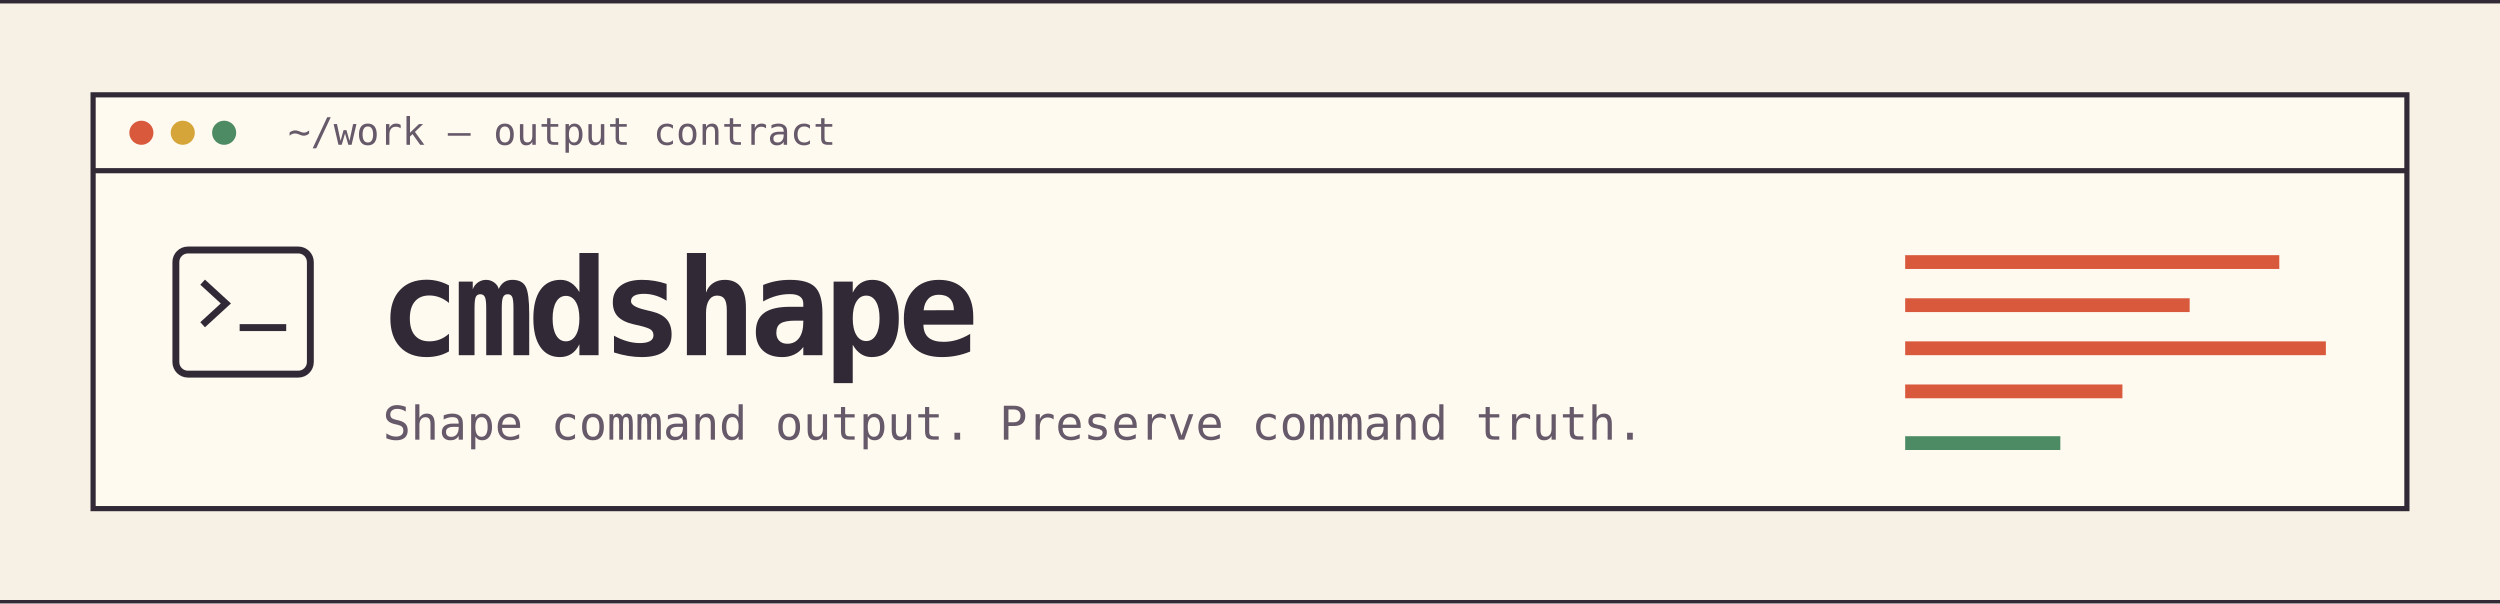
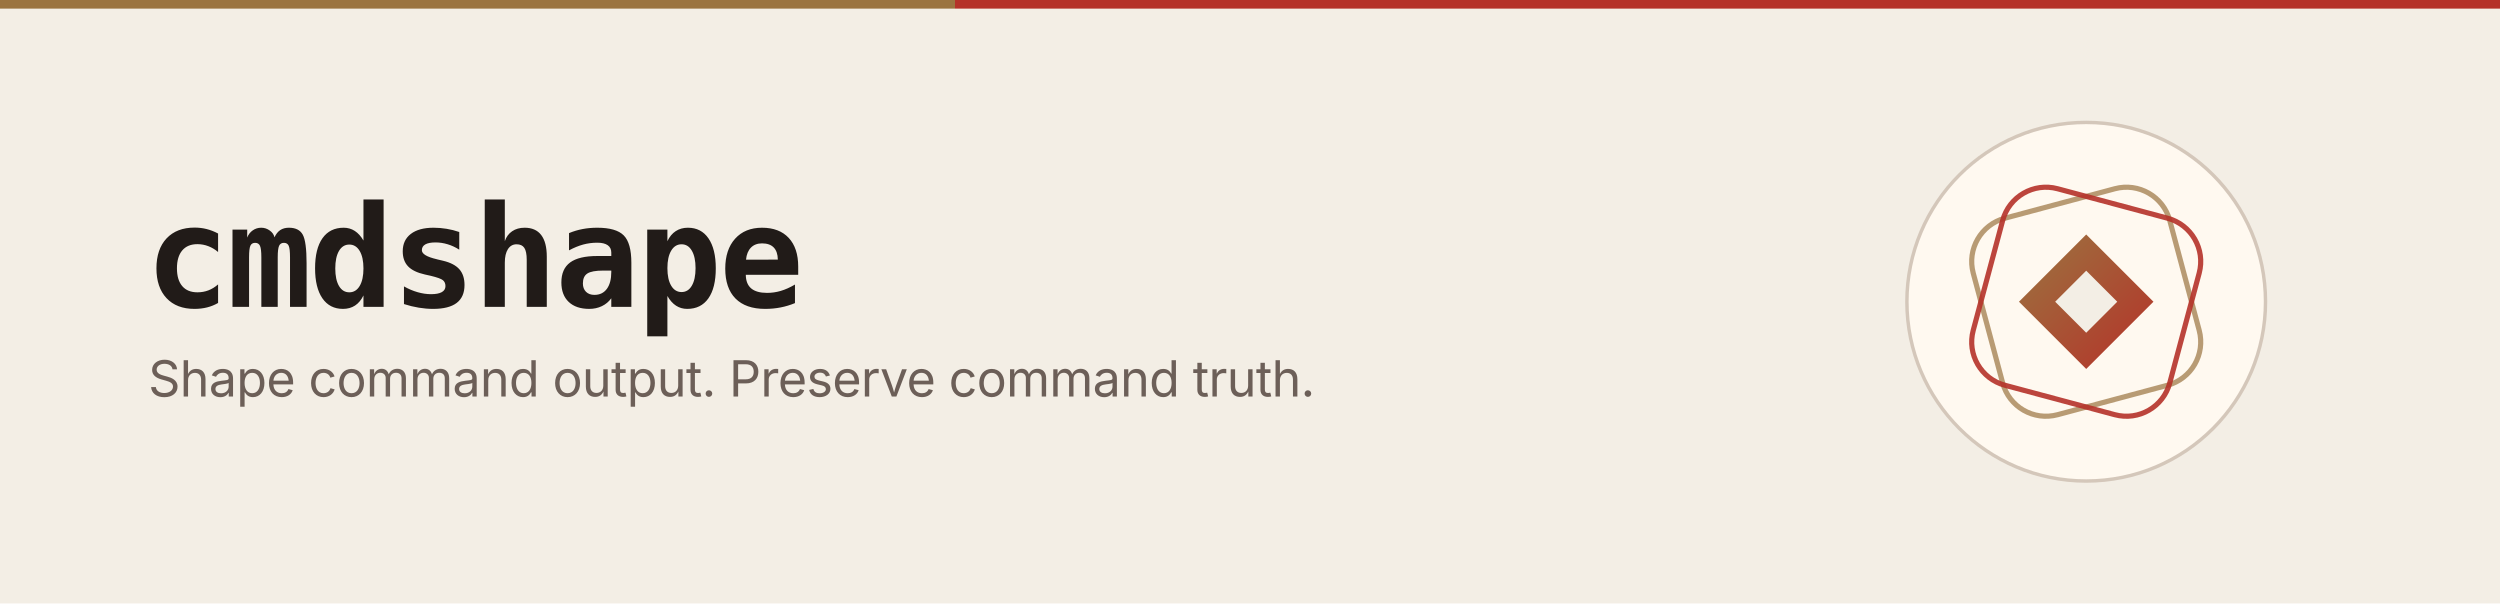
<svg xmlns="http://www.w3.org/2000/svg" width="1450" height="350" viewBox="0 0 1450 350" role="img" aria-labelledby="title description">
-   <rect width="1450" height="350" fill="#f6f0e5" />
-   <path d="M0 1h1450M0 349h1450" stroke="#312936" stroke-width="2" />
-   <path d="M54 55h1342v240H54z" fill="#fffaf0" stroke="#312936" stroke-width="3" />
-   <path d="M54 99h1342" stroke="#312936" stroke-width="3" />
-   <circle cx="82" cy="77" r="7" fill="#d9593d" />
-   <circle cx="106" cy="77" r="7" fill="#d6a53a" />
-   <circle cx="130" cy="77" r="7" fill="#4d8b64" />
-   <text x="167" y="84" fill="#665969" font-family="ui-monospace, SFMono-Regular, Menlo, Consolas, monospace" font-size="22">~/work — output contract</text>
-   <g transform="translate(102 145)">
-     <rect width="78" height="72" rx="7" fill="none" stroke="#312936" stroke-width="4" />
-     <path d="m17 20 12 11-12 11m22 3h23" fill="none" stroke="#312936" stroke-linecap="square" stroke-width="4" />
+   <defs>
+     <linearGradient id="accent" x1="0" y1="0" x2="1450" y2="0" gradientUnits="userSpaceOnUse">
+       <stop stop-color="#9b7440" />
+       <stop offset=".382" stop-color="#9b7440" />
+       <stop offset=".382" stop-color="#b53229" />
+       <stop offset="1" stop-color="#b53229" />
+     </linearGradient>
+     <linearGradient id="mark" x1="-38" y1="-38" x2="38" y2="38" gradientUnits="userSpaceOnUse">
+       <stop stop-color="#9b7440" />
+       <stop offset="1" stop-color="#b53229" />
+     </linearGradient>
+   </defs>
+   <style>
+     .banner-brand {
+       font-family: ui-monospace, "SFMono-Regular", "Cascadia Code", "Roboto Mono", Consolas, monospace;
+       font-size: 82px;
+       font-weight: 600;
+       letter-spacing: -.022em;
+     }
+ 
+     .banner-tagline {
+       font-family: ui-sans-serif, -apple-system, BlinkMacSystemFont, "Segoe UI", sans-serif;
+       font-size: 29px;
+       font-weight: 400;
+       letter-spacing: -.011em;
+     }
+   </style>
+   <rect width="1450" height="350" fill="#f3eee5" />
+   <rect width="1450" height="5" fill="url(#accent)" />
+   <g transform="translate(84 0)">
+     <text class="banner-brand" y="178" fill="#211b18">cmdshape</text>
+     <text class="banner-tagline" x="2" y="230" fill="#6c5f58">Shape command output. Preserve command truth.</text>
  </g>
-   <text x="220" y="206" fill="#312936" font-family="ui-monospace, SFMono-Regular, Menlo, Consolas, monospace" font-size="78" font-weight="700" letter-spacing="-4">cmdshape</text>
-   <text x="222" y="255" fill="#665969" font-family="ui-monospace, SFMono-Regular, Menlo, Consolas, monospace" font-size="27">Shape command output. Preserve command truth.</text>
-   <path d="M1105 152h217M1105 177h165M1105 202h244M1105 227h126" stroke="#d9593d" stroke-width="8" />
-   <path d="M1105 257h90" stroke="#4d8b64" stroke-width="8" />
+   <g transform="translate(1210 175)">
+     <circle r="104" fill="#fff9f0" stroke="#d4c7ba" stroke-width="2" />
+     <rect x="-59" y="-59" width="118" height="118" rx="26" fill="none" stroke="#9b7440" stroke-opacity=".7" stroke-width="3" transform="rotate(-15)" />
+     <rect x="-59" y="-59" width="118" height="118" rx="26" fill="none" stroke="#b53229" stroke-opacity=".9" stroke-width="3" transform="rotate(15)" />
+     <path d="M0-39 39 0 0 39-39 0Z" fill="url(#mark)" />
+     <path d="M0-18 18 0 0 18-18 0Z" fill="#f3eee5" />
+   </g>
</svg>
